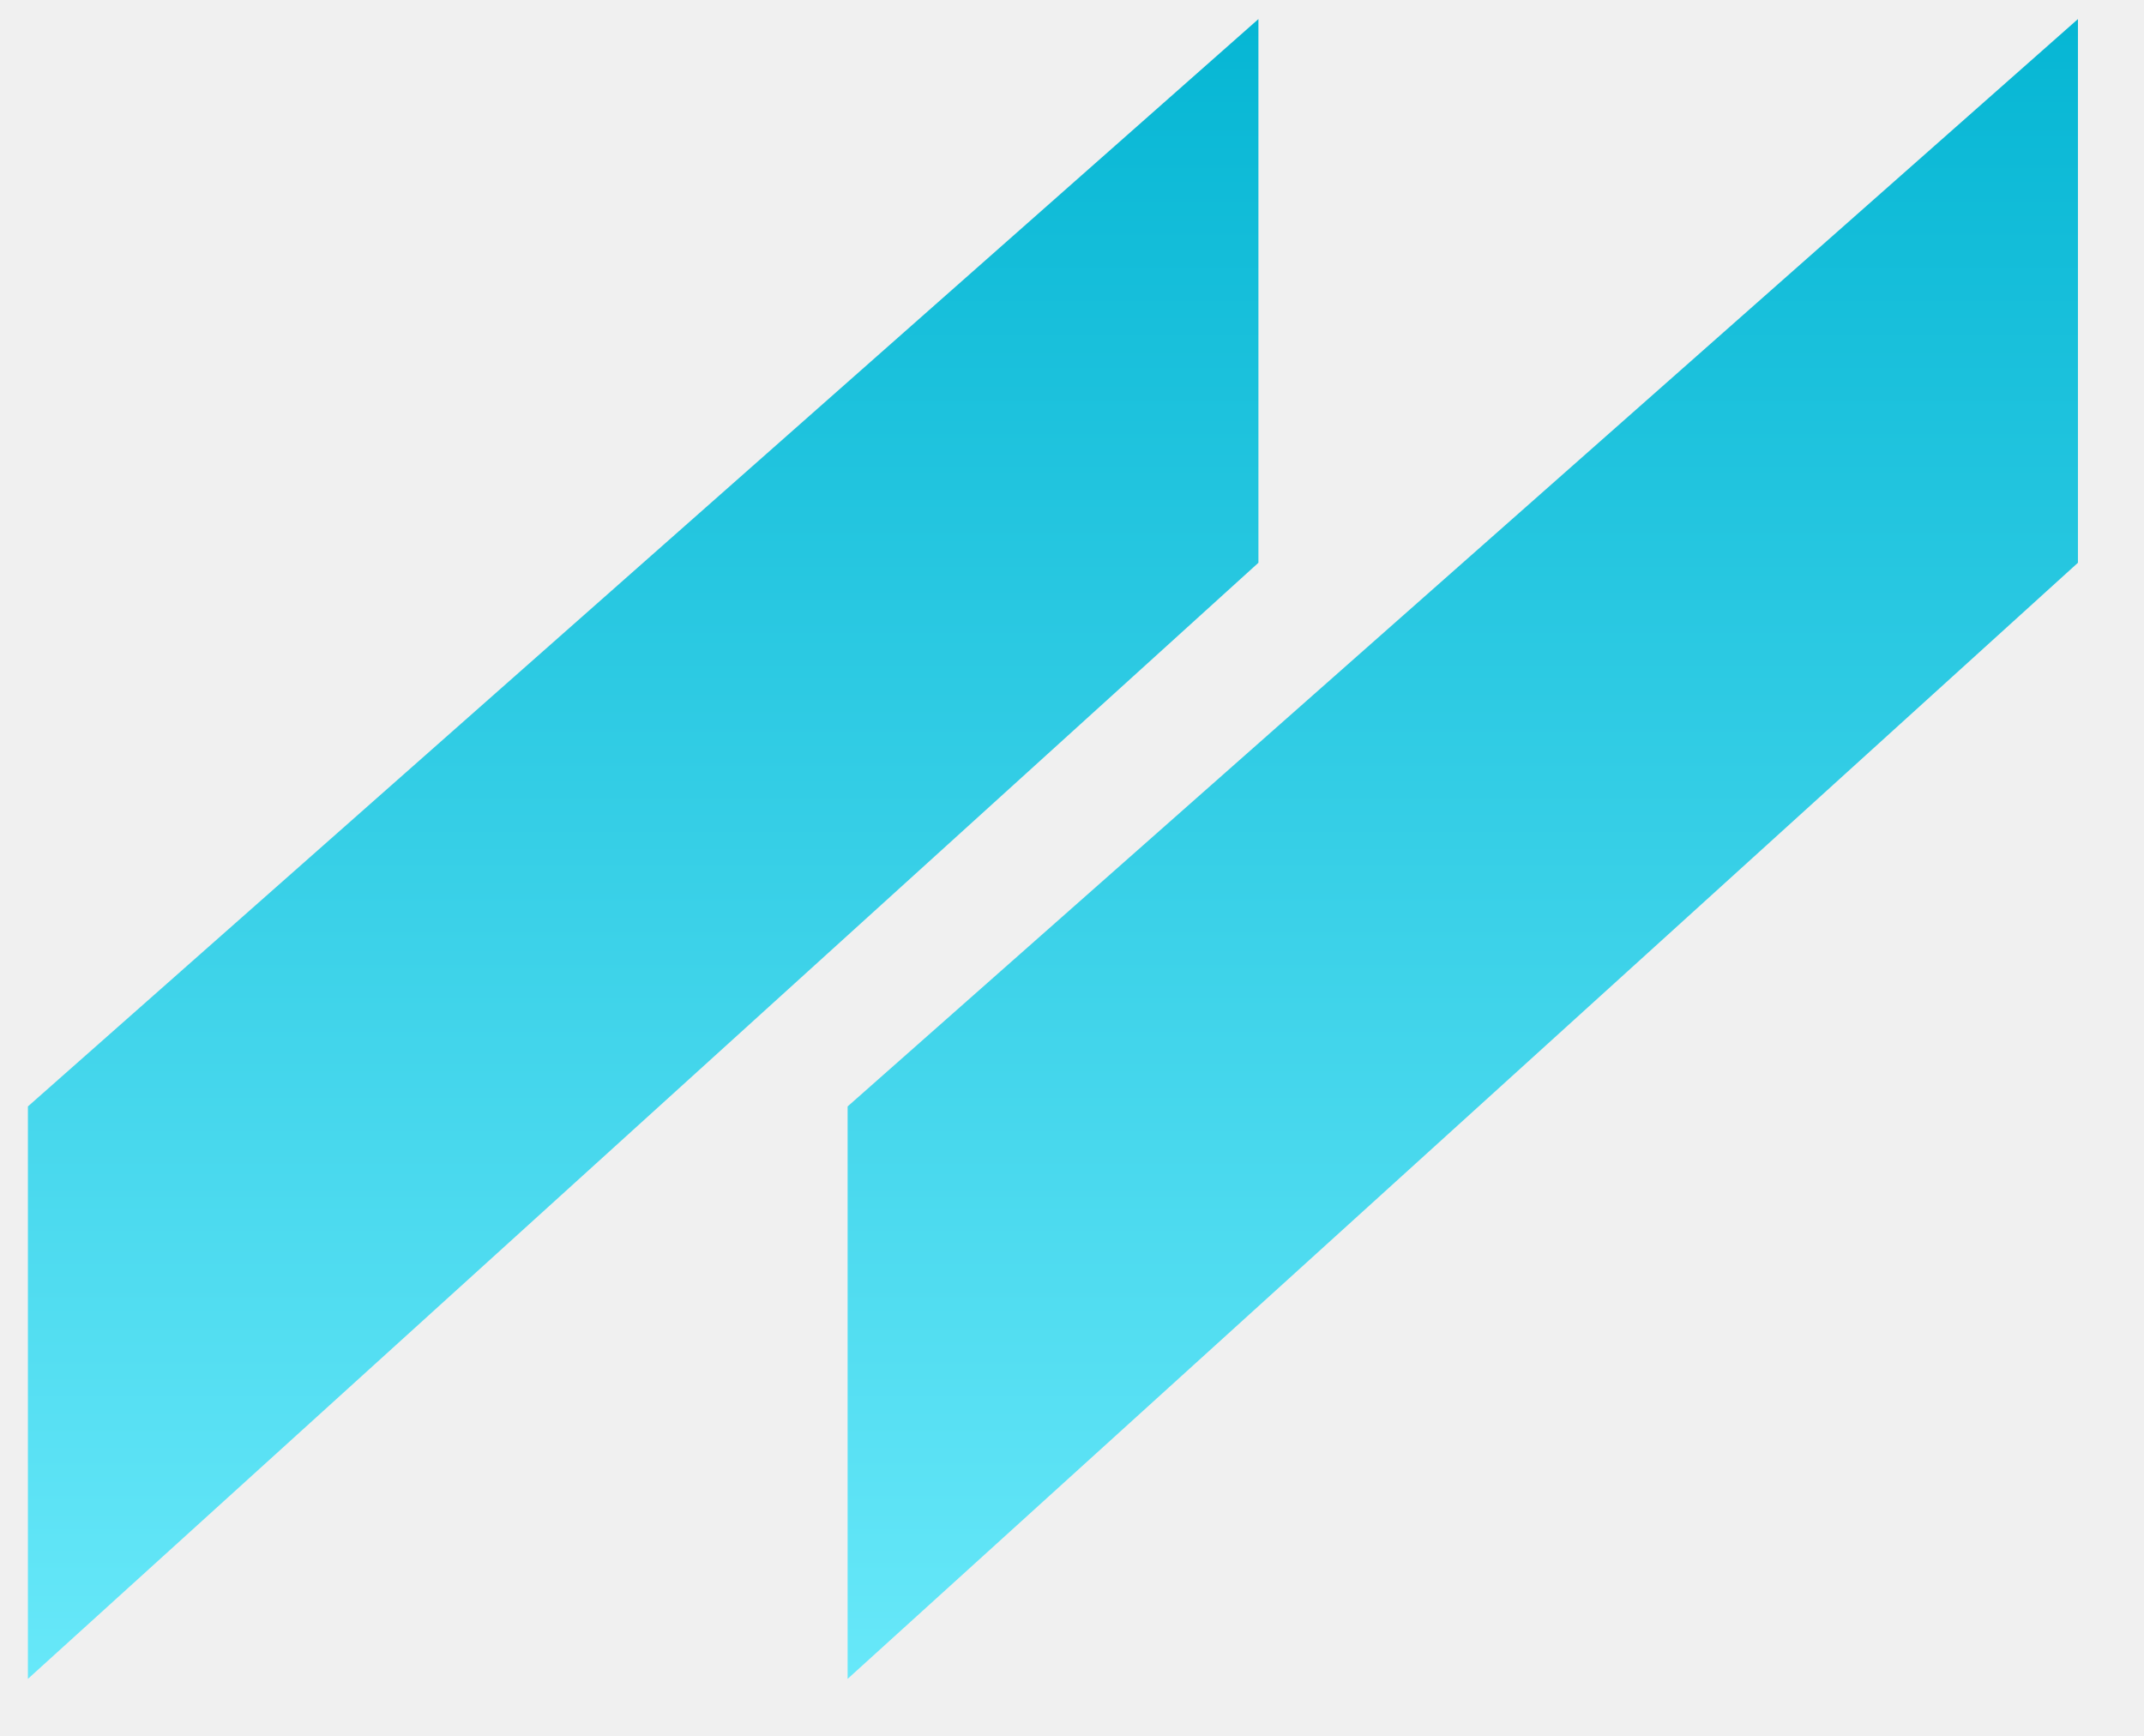
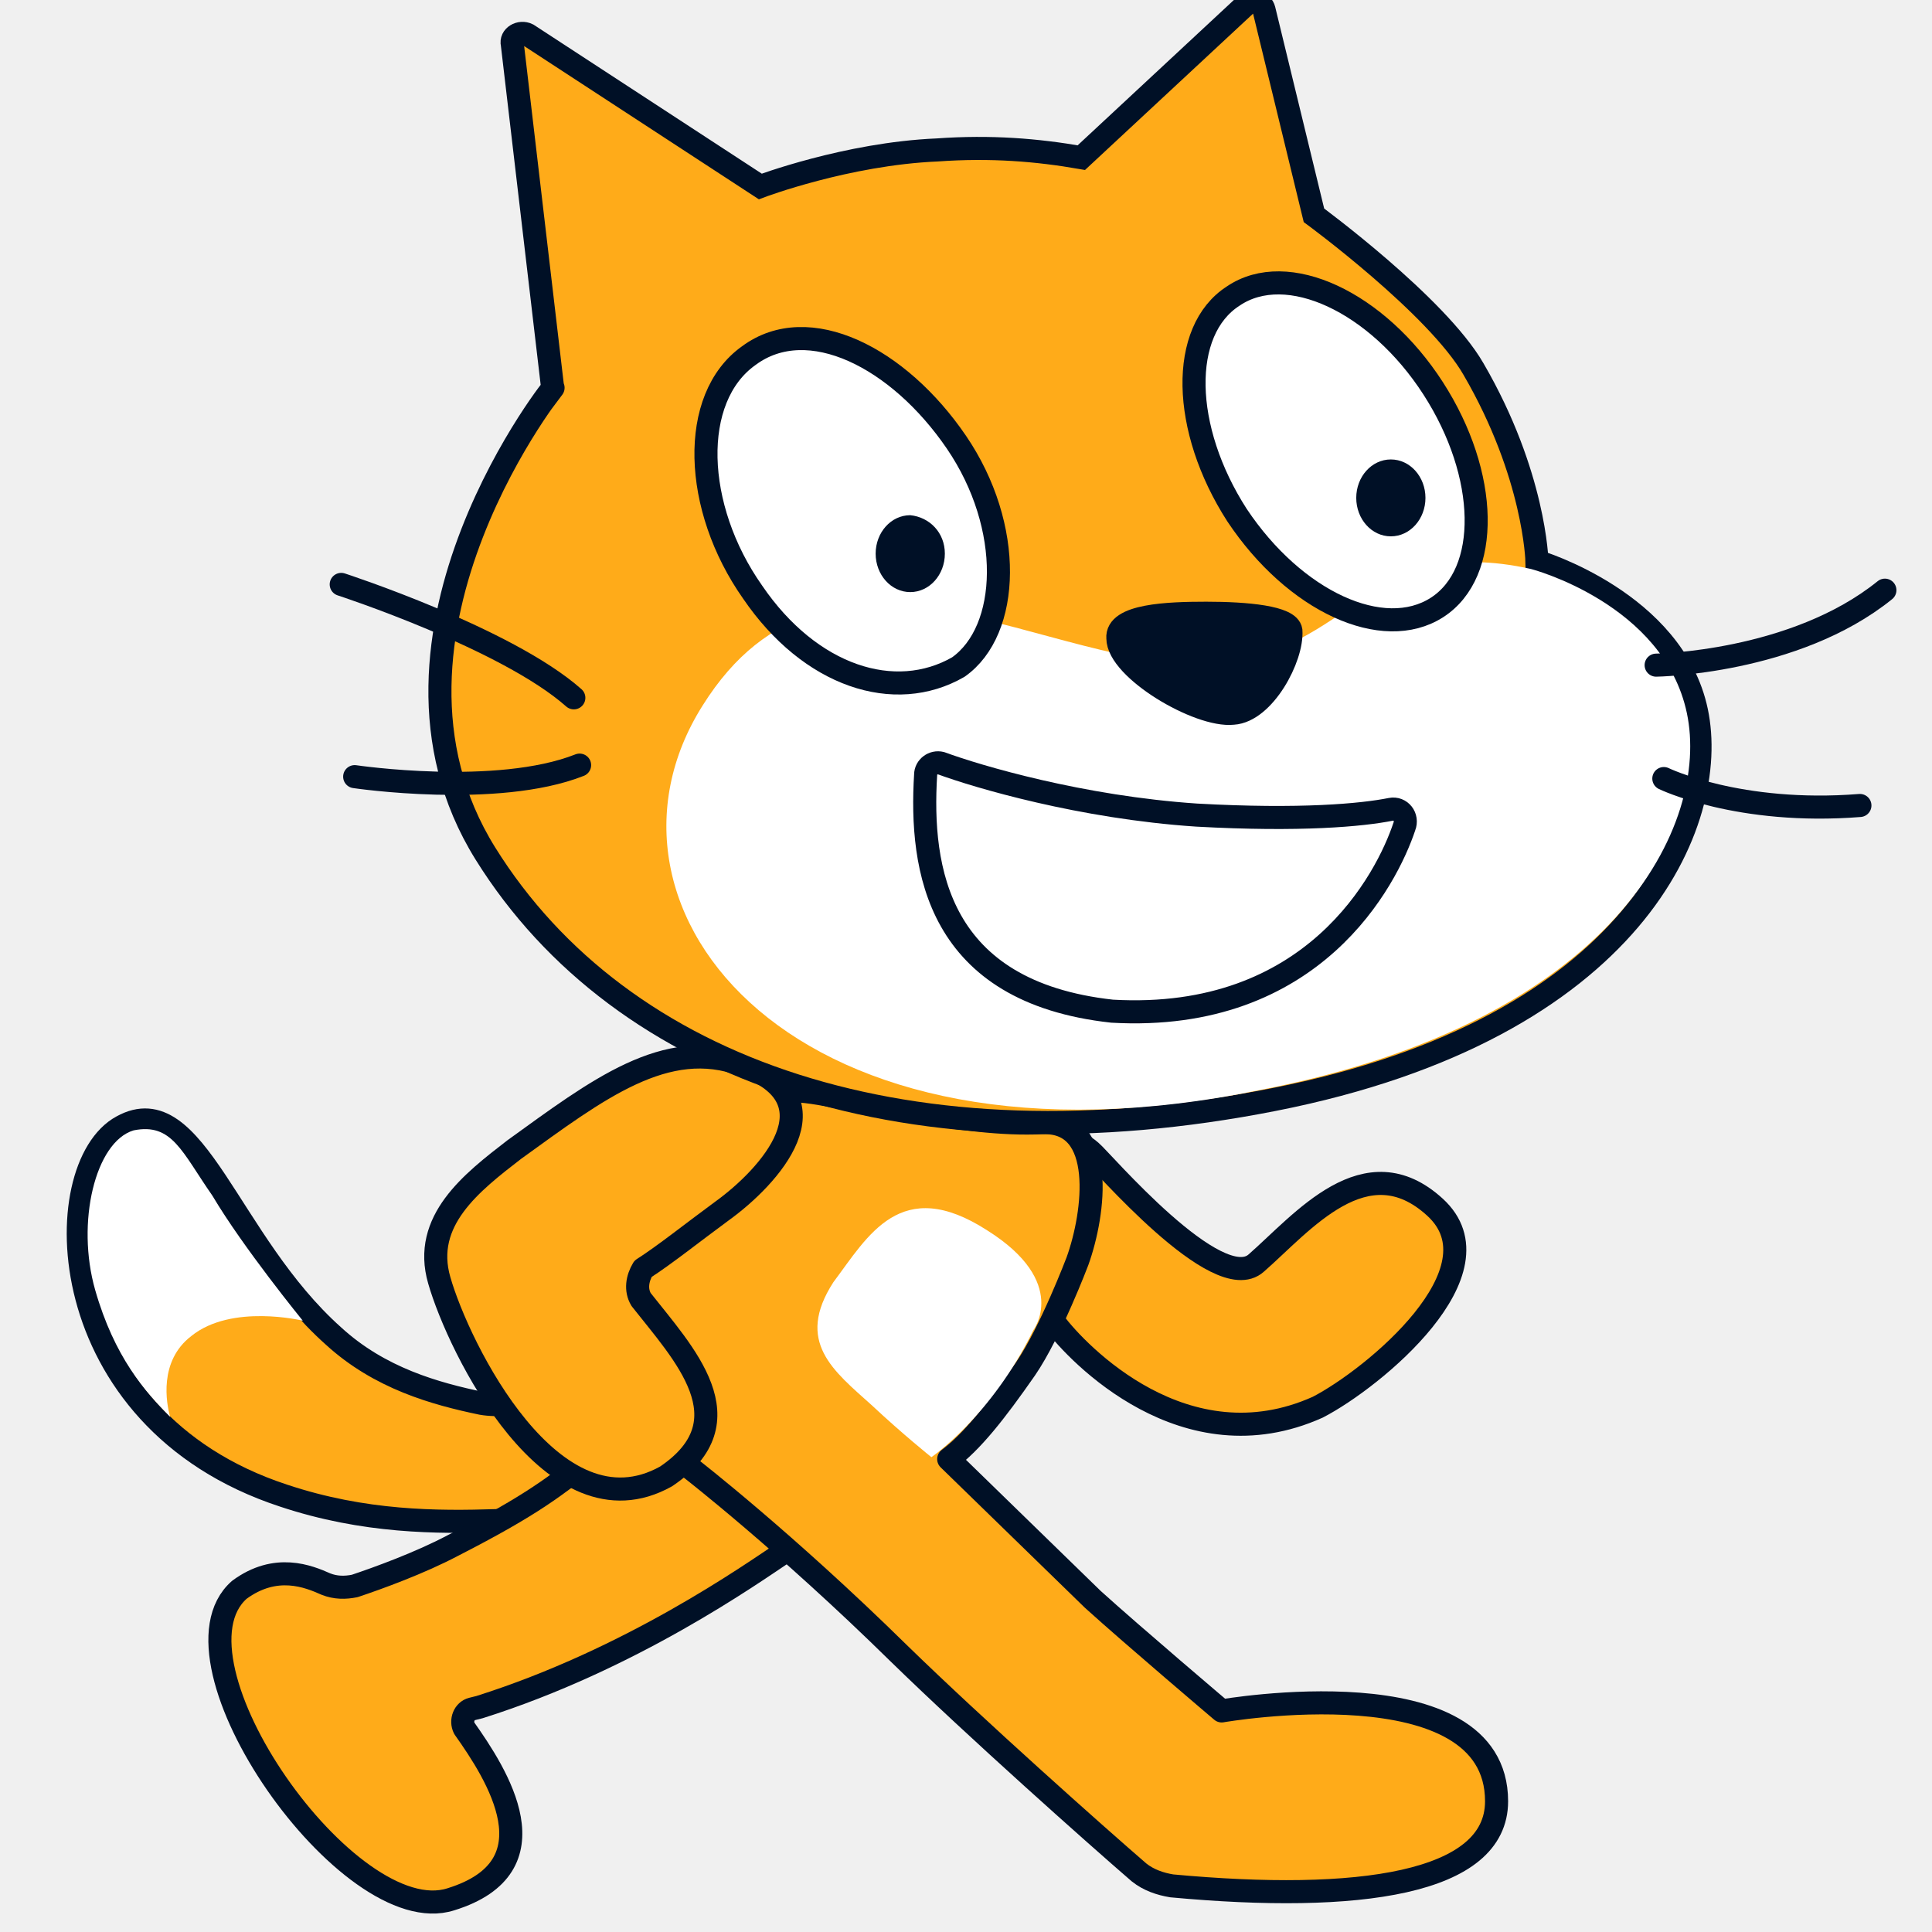
- <svg xmlns="http://www.w3.org/2000/svg" xmlns:xlink="http://www.w3.org/1999/xlink" version="1.1" preserveAspectRatio="xMidYMid meet" viewBox="344.564 330.278 111.737 91.218" width="53.87" height="43.61">
-   <defs>
-     <path d="M453.3 331.28L453.3 359.85L388.64 418.5L388.64 388.42L453.3 331.28Z" id="aFZf6T5ED" />
-     <linearGradient id="gradientb2ThqnP5Op" gradientUnits="userSpaceOnUse" x1="420.97" y1="331.28" x2="420.97" y2="418.5">
-       <stop style="stop-color: #06b6d4;stop-opacity: 1" offset="0%" />
-       <stop style="stop-color: #67e8f9;stop-opacity: 1" offset="100%" />
-     </linearGradient>
-     <path d="M410.23 331.28L410.23 359.85L345.56 418.5L345.56 388.42L410.23 331.28Z" id="a9fehgwfM" />
-     <linearGradient id="gradientk1wNV9Ostb" gradientUnits="userSpaceOnUse" x1="377.89" y1="331.28" x2="377.89" y2="418.5">
-       <stop style="stop-color: #06b6d4;stop-opacity: 1" offset="0%" />
-       <stop style="stop-color: #67e8f9;stop-opacity: 1" offset="100%" />
-     </linearGradient>
-   </defs>
-   <g>
-     <g>
-       <use xlink:href="#aFZf6T5ED" opacity="1" fill="url(#gradientb2ThqnP5Op)" />
+ <svg xmlns="http://www.w3.org/2000/svg" height="50" viewBox="-.7 .8 95.6 100.5" width="50">
+   <g fill-rule="evenodd">
+     <path d="m21.9 73.8c-2.4-.5-5.3-1.3-7.7-3.5-5.5-4.9-7.2-13-11-10.9-3.9 2.1-3.8 15.2 8.4 19.2 4.2 1.4 8 1.4 11.1 1.3.8 0 7.7-.7 10.1-4.1s.7-4.3-.1-4.7c-.9-.5-7.4 3.3-10.8 2.7z" fill="#ffab19" stroke="#001026" stroke-linecap="round" stroke-linejoin="round" stroke-width="1.2" />
+     <path d="m3.8 59.6c-2 .6-3 4.8-2 8.3s2.6 5.3 3.9 6.6c-.2-.7-.6-2.9 1.1-4.2 2.1-1.7 5.8-.8 5.8-.8s-3.1-3.8-4.7-6.5c-1.6-2.3-2.1-3.8-4.1-3.4z" fill="#fff" />
+     <path d="m37.7 81.5c-1.8 1.2-8 5.6-15.9 8.1l-.4.1c-.4.1-.6.6-.4 1 1.7 2.4 4.8 7.2-.7 8.9-5.3 1.7-15.2-12.4-11-16.1 1.9-1.4 3.6-.7 4.5-.3.5.2 1 .2 1.5.1 1.2-.4 3.4-1.2 5.1-2.1 4.3-2.2 5.3-3.1 7.3-4.6s6.6-5.2 10.3-2c3.2 2.7 1.4 5.7-.3 6.9zm15.9-20.8c.5.4 6.6 7.6 8.6 5.8 2.4-2.1 5.7-6.2 9.3-2.9s-3.2 8.9-6.1 10.4c-6.9 3.1-12.5-2.8-13.7-4.4s-3.3-4.3-3.3-6.9c.1-2.8 3.5-3.5 5.2-2z" fill="#ffab19" stroke="#001026" stroke-linecap="round" stroke-linejoin="round" stroke-width="1.2" />
+     <path d="m46.2 76.7c1.2-.9 2.4-2.4 4-4.7 1.3-1.9 2.7-5.6 2.7-5.6.9-2.5 1.5-7.3-1.8-7.2-2.2.1-4.2-.2-7.6-.7-6-1.2-7.1-2-9.6 2.1-2.7 4.8-9.6 8.3-1.1 16.6 0 0 4.9 3.8 10.8 9.6 4 3.9 10.3 9.5 12.5 11.4.5.4 1.1.6 1.7.7 9.7.9 16.9-.1 16.9-4.4 0-7.2-14.3-4.7-14.3-4.7s-4.6-3.9-6.7-5.8z" fill="#ffab19" stroke="#001026" stroke-linecap="round" stroke-linejoin="round" stroke-width="1.2" />
+     <path d="m50.6 70s1.9-2.5-2.4-5.2c-4.5-2.9-6.2.3-8 2.7-2 3.1 0 4.6 2 6.4 1.6 1.5 3.1 2.7 3.1 2.7s3.1-2.1 5.3-6.6z" fill="#fff" />
+     <path d="m30.2 68.4c2.2 2.8 5.6 6.3 1.3 9.2-5.9 3.3-10.8-6.7-11.8-10.2-.9-3.1 1.7-5.1 3.9-6.8 4.3-3.1 7.9-5.9 11.9-4.4 5 1.8 1.4 5.8-1.1 7.6-1.5 1.1-3 2.3-4.1 3-.3.5-.4 1.1-.1 1.6z" fill="#ffab19" stroke="#001026" stroke-linecap="round" stroke-linejoin="round" stroke-width="1.2" />
+     <path d="m53.1 9c-2.3-.4-4.7-.6-7.5-.4-4.7.2-9.2 1.9-9.2 1.9l-12.1-7.9c-.4-.2-.9.1-.8.5l2.1 17.9c.6-.8-10.6 12.8-3.5 24.2s22.2 16.5 41 12.8 23.2-14.5 22-20.2-8.3-7.8-8.3-7.8-.1-4.5-3.3-10c-1.9-3.3-8.3-8-8.3-8l-2.6-10.7c-.1-.4-.6-.5-.9-.3z" fill="#ffab19" stroke="#001026" stroke-width="1.2" />
+     <path d="m76.5 30.4s6.9 1.8 8.1 7.5-3.6 16-22.2 19.6c-24.2 5-35.7-9.4-29-20 6.7-10.7 18.2-1.6 26.6-2.2 7.2-.5 8-6.8 16.5-4.9z" fill="#fff" />
+     <g stroke="#001026" stroke-linecap="round" stroke-linejoin="round" stroke-width="1.2">
+       <path d="m45 41.1c0-.4.4-.7.8-.6 1.9.7 7.3 2.3 13.3 2.7 5.4.3 8.6 0 10.1-.3.5-.1.9.4.7.9-.9 2.7-4.7 10.2-15.2 9.6-9.1-1-10-7.4-9.7-12.3z" fill="#fff" />
+       <path d="m83 35.4s7.2-.1 11.9-3.9m-11.5 9.8s3.9 1.9 10.2 1.4" fill="none" />
+       <path d="m59.6 32.7c2.1 0 4.3.2 4.4.9.1 1.4-1.4 4.2-3 4.3-1.8.2-6-2.3-6-3.9-.1-1.2 2.6-1.3 4.6-1.3z" fill="#001026" />
+       <path d="m14.6 31.2s8.6 2.8 12.1 5.9m-11.4 4.1s7.4 1.1 11.7-.6" fill="none" />
+       <path d="m71.4 21c2.9 4.5 3 9.6.2 11.4s-7.4-.3-10.4-4.8c-2.9-4.5-3-9.6-.2-11.4 2.8-1.9 7.5.3 10.4 4.8z" fill="#fff" />
    </g>
-     <g>
-       <use xlink:href="#a9fehgwfM" opacity="1" fill="url(#gradientk1wNV9Ostb)" />
-     </g>
+     <path d="m71 26.7c0 1.1-.8 2-1.8 2s-1.8-.9-1.8-2 .8-2 1.8-2 1.8.9 1.8 2" fill="#001026" />
+     <path d="m46.6 23.8c3 4.4 2.8 9.8.1 11.7-3.3 1.9-7.7.5-10.7-3.9-3.1-4.4-3.3-10.1-.2-12.3 3.1-2.3 7.8.1 10.8 4.5z" fill="#fff" stroke="#001026" stroke-linecap="round" stroke-linejoin="round" stroke-width="1.2" />
+     <path d="m46 29.6c0 1.1-.8 2-1.8 2s-1.8-.9-1.8-2 .8-2 1.8-2c1 .1 1.8.9 1.8 2" fill="#001026" />
  </g>
</svg>
